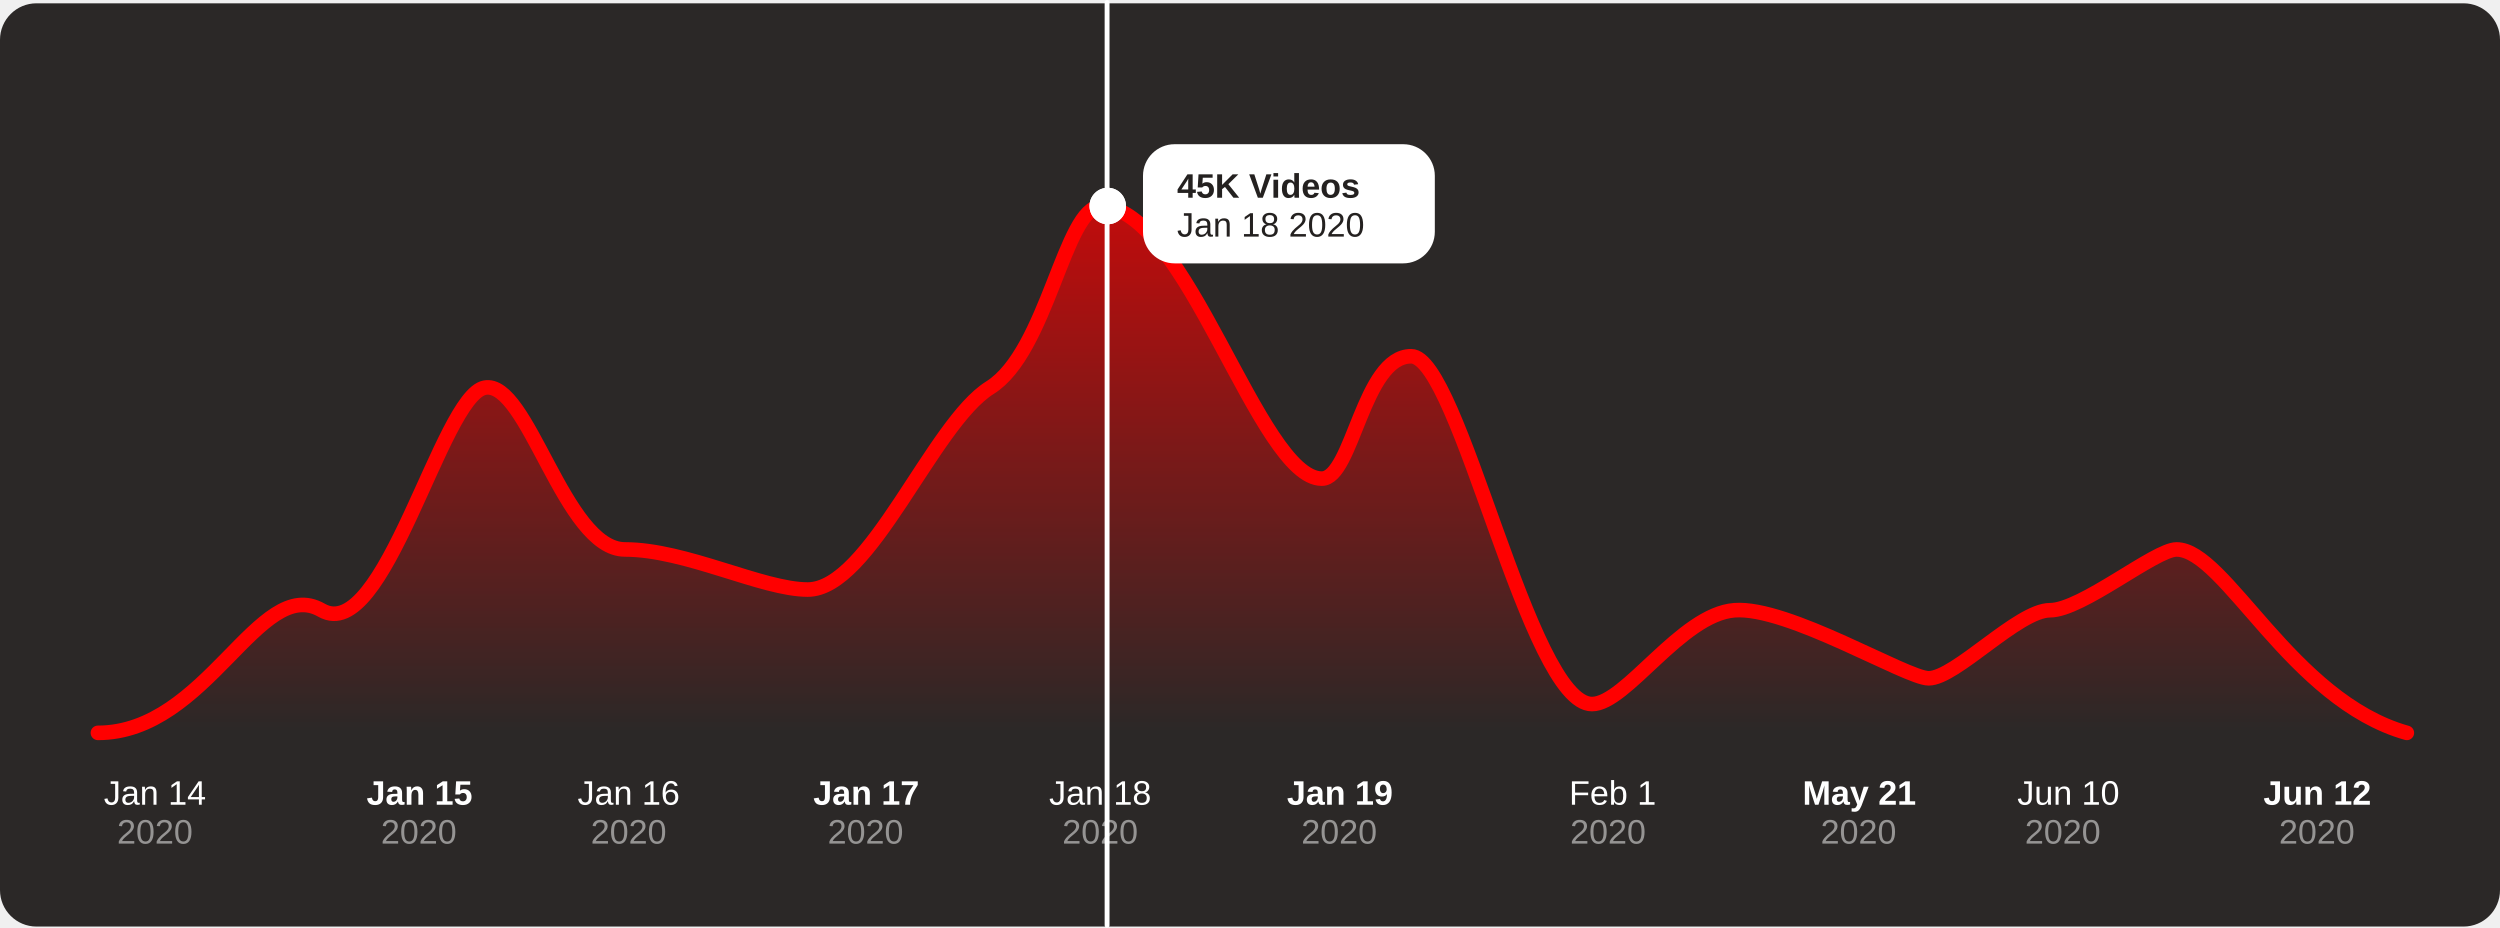
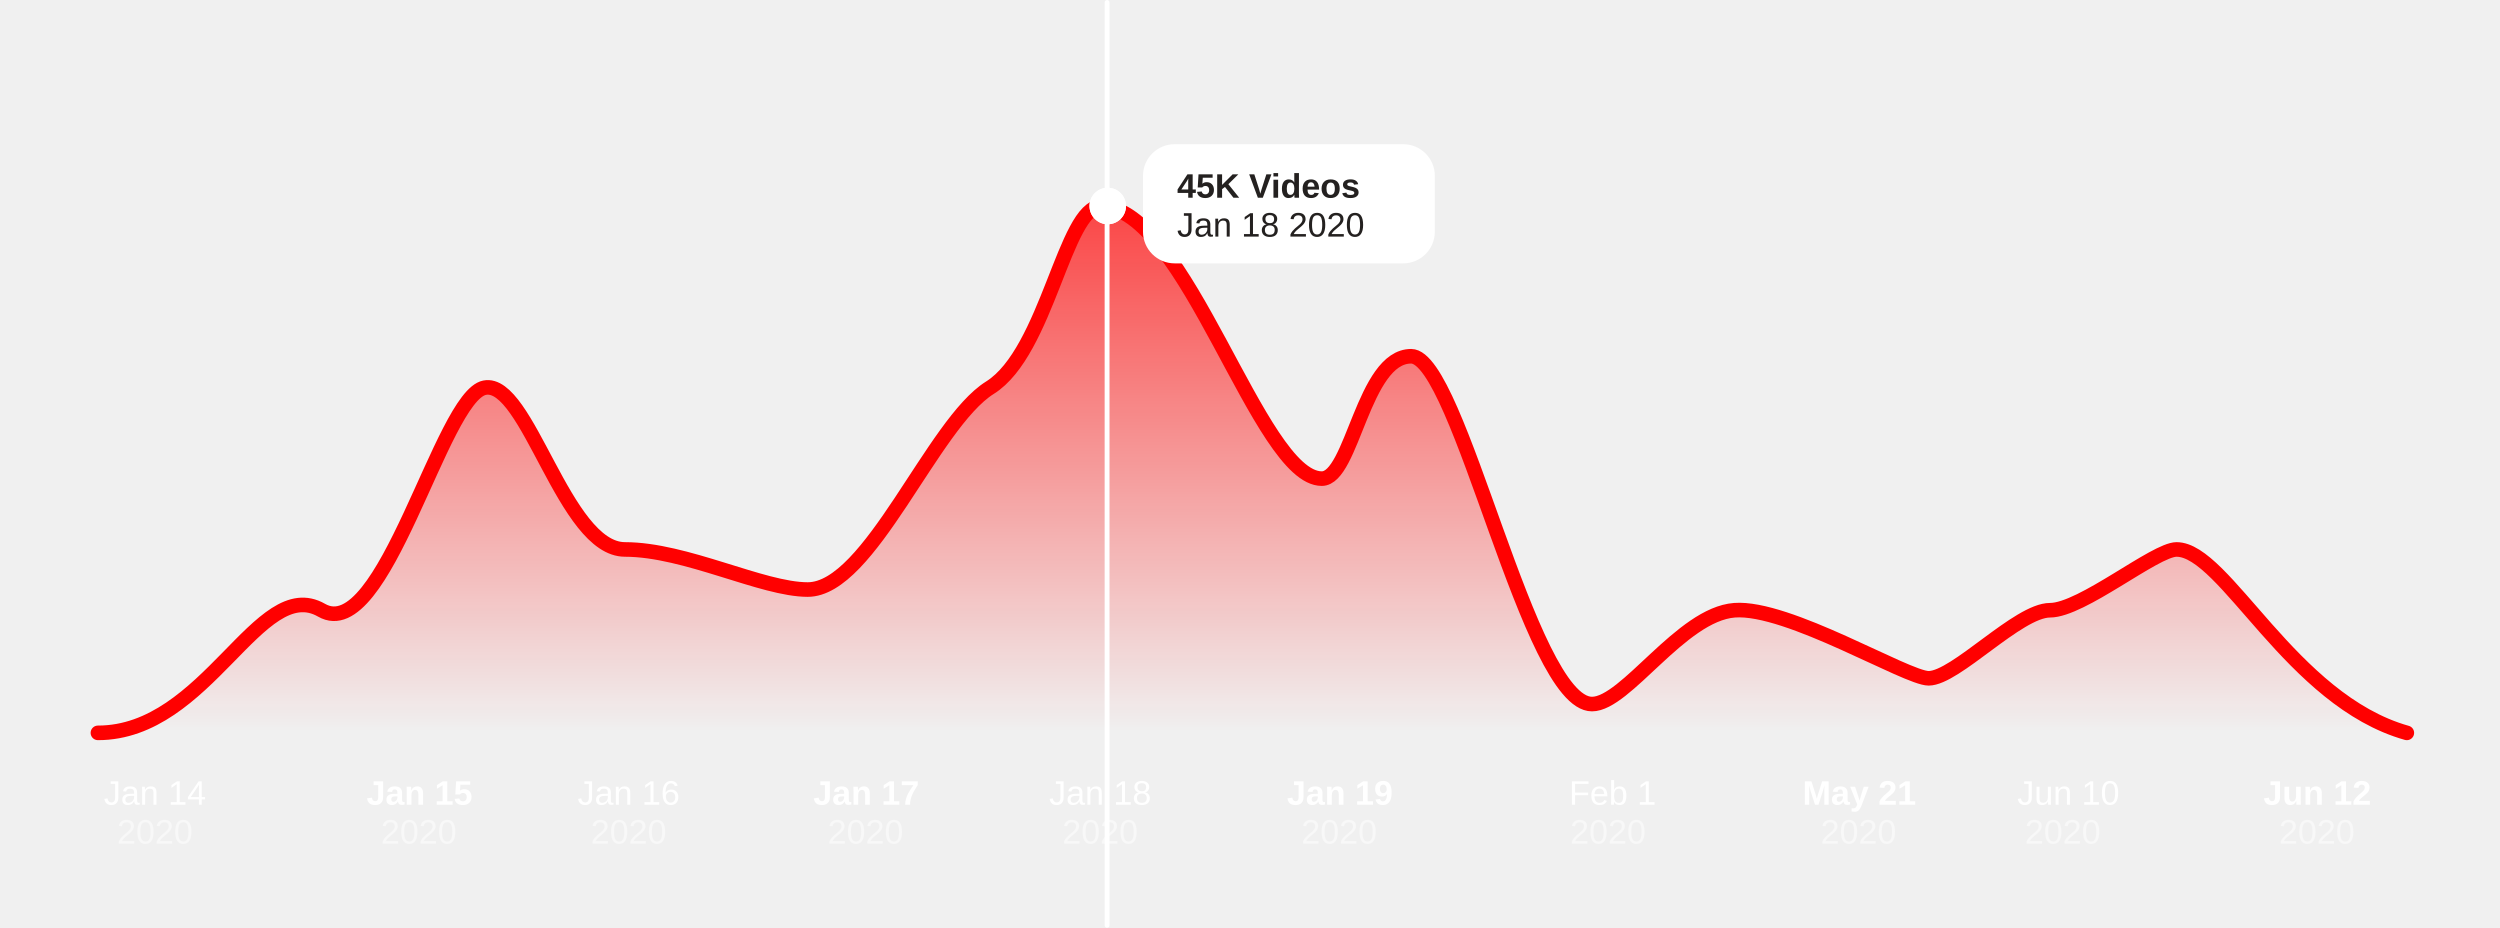
<svg xmlns="http://www.w3.org/2000/svg" width="1028" height="381.5" viewBox="0 0 1028 381.5">
  <defs>
-     <style>.a{fill:#2b2827;}.b{stroke:red;stroke-width:6px;fill:url(#a);}.b,.f{stroke-linecap:round;}.c,.d,.e,.g,.h{fill:#fff;}.c,.d,.e,.i,.j{stroke:rgba(0,0,0,0);font-size:14px;}.c,.d,.i{font-family:ArialMT, Arial;}.d{opacity:0.501;}.e,.j{font-family:Arial-BoldMT, Arial;font-weight:700;}.f,.l{fill:none;}.f,.g{stroke:#fff;}.f{stroke-width:2px;}.i,.j{fill:#242120;}.k{stroke:none;}</style>
    <linearGradient id="a" x1="0.5" x2="0.5" y2="1" gradientUnits="objectBoundingBox">
      <stop offset="0" stop-color="red" stop-opacity="0.706" />
      <stop offset="1" stop-color="red" stop-opacity="0" />
    </linearGradient>
  </defs>
  <g transform="translate(0 1)">
-     <rect class="a" width="1028" height="379.639" rx="15" transform="translate(0 0.361)" />
+     <rect width="1028" height="379.639" rx="15" transform="translate(0 0.361)" fill="#2b2827" opacity="0" />
    <g transform="translate(39 82.348)">
-       <path class="b" d="M8607.06,22917.992c45.013,0,66.254-65.2,91.962-50.43s49.289-87.947,67.04-91.5,32.751,66.51,57.726,66.51,56.444,16.49,75.125,16.49c25.662,0,51.343-68.252,74.938-83s30.808-74.506,45.616-74.506c35.008,0,65.034,111.895,90.851,111.895,12.677,0,16.973-50.322,36.737-50.322s48.489,143.021,74.368,143.021c13.948,0,36.654-36.9,58.6-38.584s70.689,27.992,79.835,27.992c11.07,0,36.814-27.992,49.9-27.992s43.212-24.994,52.033-24.994c19.96,0,47.2,62.072,94.69,75.424" transform="translate(-8605.794 -22699.986)" />
+       <path d="M8607.06,22917.992c45.013,0,66.254-65.2,91.962-50.43s49.289-87.947,67.04-91.5,32.751,66.51,57.726,66.51,56.444,16.49,75.125,16.49c25.662,0,51.343-68.252,74.938-83s30.808-74.506,45.616-74.506c35.008,0,65.034,111.895,90.851,111.895,12.677,0,16.973-50.322,36.737-50.322s48.489,143.021,74.368,143.021c13.948,0,36.654-36.9,58.6-38.584s70.689,27.992,79.835,27.992c11.07,0,36.814-27.992,49.9-27.992s43.212-24.994,52.033-24.994c19.96,0,47.2,62.072,94.69,75.424" transform="translate(-8605.794 -22699.986)" stroke="red" stroke-linecap="round" stroke-width="6" fill="url(#a)" />
      <g transform="translate(3.706 234.549)">
-         <text class="c" transform="translate(21 13)">
+         <text transform="translate(21 13)" fill="#fff" stroke="rgba(0,0,0,0)" stroke-width="1" font-size="14" font-family="ArialMT, Arial">
          <tspan x="-21.017" y="0">Jan 14</tspan>
        </text>
-         <text class="d" transform="translate(21 29)">
+         <text transform="translate(21 29)" fill="#fff" stroke="rgba(0,0,0,0)" stroke-width="1" font-size="14" font-family="ArialMT, Arial" opacity="0.501">
          <tspan x="-15.572" y="0">2020</tspan>
        </text>
-         <text class="d" transform="translate(129.5 29)">
+         <text transform="translate(129.5 29)" fill="#fff" stroke="rgba(0,0,0,0)" stroke-width="1" font-size="14" font-family="ArialMT, Arial" opacity="0.501">
          <tspan x="-15.572" y="0">2020</tspan>
        </text>
-         <text class="d" transform="translate(215.789 29)">
+         <text transform="translate(215.789 29)" fill="#fff" stroke="rgba(0,0,0,0)" stroke-width="1" font-size="14" font-family="ArialMT, Arial" opacity="0.501">
          <tspan x="-15.572" y="0">2020</tspan>
        </text>
-         <text class="d" transform="translate(313.201 29)">
+         <text transform="translate(313.201 29)" fill="#fff" stroke="rgba(0,0,0,0)" stroke-width="1" font-size="14" font-family="ArialMT, Arial" opacity="0.501">
          <tspan x="-15.572" y="0">2020</tspan>
        </text>
-         <text class="d" transform="translate(409.681 29)">
+         <text transform="translate(409.681 29)" fill="#fff" stroke="rgba(0,0,0,0)" stroke-width="1" font-size="14" font-family="ArialMT, Arial" opacity="0.501">
          <tspan x="-15.572" y="0">2020</tspan>
        </text>
-         <text class="d" transform="translate(507.967 29)">
+         <text transform="translate(507.967 29)" fill="#fff" stroke="rgba(0,0,0,0)" stroke-width="1" font-size="14" font-family="ArialMT, Arial" opacity="0.501">
          <tspan x="-15.572" y="0">2020</tspan>
        </text>
-         <text class="d" transform="translate(618.511 29)">
+         <text transform="translate(618.511 29)" fill="#fff" stroke="rgba(0,0,0,0)" stroke-width="1" font-size="14" font-family="ArialMT, Arial" opacity="0.501">
          <tspan x="-15.572" y="0">2020</tspan>
        </text>
-         <text class="d" transform="translate(721.511 29)">
+         <text transform="translate(721.511 29)" fill="#fff" stroke="rgba(0,0,0,0)" stroke-width="1" font-size="14" font-family="ArialMT, Arial" opacity="0.501">
          <tspan x="-15.572" y="0">2020</tspan>
        </text>
-         <text class="d" transform="translate(805.5 29)">
+         <text transform="translate(805.5 29)" fill="#fff" stroke="rgba(0,0,0,0)" stroke-width="1" font-size="14" font-family="ArialMT, Arial" opacity="0.501">
          <tspan x="-15.572" y="0">2020</tspan>
        </text>
-         <text class="d" transform="translate(909.979 29)">
+         <text transform="translate(909.979 29)" fill="#fff" stroke="rgba(0,0,0,0)" stroke-width="1" font-size="14" font-family="ArialMT, Arial" opacity="0.501">
          <tspan x="-15.572" y="0">2020</tspan>
        </text>
-         <text class="e" transform="translate(291.701 13)">
+         <text transform="translate(291.701 13)" fill="#fff" stroke="rgba(0,0,0,0)" stroke-width="1" font-size="14" font-family="Arial-BoldMT, Arial" font-weight="700">
          <tspan x="0" y="0">Jan 17</tspan>
        </text>
-         <text class="e" transform="translate(698.512 13)">
+         <text transform="translate(698.512 13)" fill="#fff" stroke="rgba(0,0,0,0)" stroke-width="1" font-size="14" font-family="Arial-BoldMT, Arial" font-weight="700">
          <tspan x="0" y="0">May 21</tspan>
        </text>
-         <text class="e" transform="translate(108 13)">
+         <text transform="translate(108 13)" fill="#fff" stroke="rgba(0,0,0,0)" stroke-width="1" font-size="14" font-family="Arial-BoldMT, Arial" font-weight="700">
          <tspan x="0" y="0">Jan 15</tspan>
        </text>
-         <text class="e" transform="translate(486.467 13)">
+         <text transform="translate(486.467 13)" fill="#fff" stroke="rgba(0,0,0,0)" stroke-width="1" font-size="14" font-family="Arial-BoldMT, Arial" font-weight="700">
          <tspan x="0" y="0">Jan 19</tspan>
        </text>
-         <text class="e" transform="translate(888.001 13)">
+         <text transform="translate(888.001 13)" fill="#fff" stroke="rgba(0,0,0,0)" stroke-width="1" font-size="14" font-family="Arial-BoldMT, Arial" font-weight="700">
          <tspan x="0" y="0">Jun 12</tspan>
        </text>
-         <text class="c" transform="translate(388.681 13)">
+         <text transform="translate(388.681 13)" fill="#fff" stroke="rgba(0,0,0,0)" stroke-width="1" font-size="14" font-family="ArialMT, Arial">
          <tspan x="0" y="0">Jan 18</tspan>
        </text>
-         <text class="c" transform="translate(786.802 13)">
+         <text transform="translate(786.802 13)" fill="#fff" stroke="rgba(0,0,0,0)" stroke-width="1" font-size="14" font-family="ArialMT, Arial">
          <tspan x="0" y="0">Jun 10</tspan>
        </text>
-         <text class="c" transform="translate(194.789 13)">
+         <text transform="translate(194.789 13)" fill="#fff" stroke="rgba(0,0,0,0)" stroke-width="1" font-size="14" font-family="ArialMT, Arial">
          <tspan x="0" y="0">Jan 16</tspan>
        </text>
-         <text class="c" transform="translate(602.512 13)">
+         <text transform="translate(602.512 13)" fill="#fff" stroke="rgba(0,0,0,0)" stroke-width="1" font-size="14" font-family="ArialMT, Arial">
          <tspan x="0" y="0">Feb 1</tspan>
        </text>
      </g>
    </g>
    <g transform="translate(448)">
-       <line class="f" y2="379.5" transform="translate(7.231)" />
-       <g class="g" transform="translate(0 76.215)">
-         <circle class="k" cx="7.5" cy="7.5" r="7.5" />
-         <circle class="l" cx="7.5" cy="7.5" r="7" />
+       <line y2="379.5" transform="translate(7.231)" fill="none" stroke="#fff" stroke-linecap="round" stroke-width="2" />
+       <g transform="translate(0 76.215)" fill="#fff" stroke="#fff" stroke-width="1">
+         <circle cx="7.5" cy="7.5" r="7.5" stroke="none" />
+         <circle cx="7.5" cy="7.5" r="7" fill="none" />
      </g>
    </g>
    <g transform="translate(470 58.298)">
-       <rect class="h" width="120" height="49" rx="13" />
+       <rect width="120" height="49" rx="13" fill="#fff" />
      <g transform="translate(14 9)">
-         <text class="i" transform="translate(0 29)">
+         <text transform="translate(0 29)" fill="#242120" stroke="rgba(0,0,0,0)" stroke-width="1" font-size="14" font-family="ArialMT, Arial">
          <tspan x="0" y="0">Jan 18 2020</tspan>
        </text>
-         <text class="j" transform="translate(0 13)">
+         <text transform="translate(0 13)" fill="#242120" stroke="rgba(0,0,0,0)" stroke-width="1" font-size="14" font-family="Arial-BoldMT, Arial" font-weight="700">
          <tspan x="0" y="0">45K Videos</tspan>
        </text>
      </g>
    </g>
  </g>
</svg>
